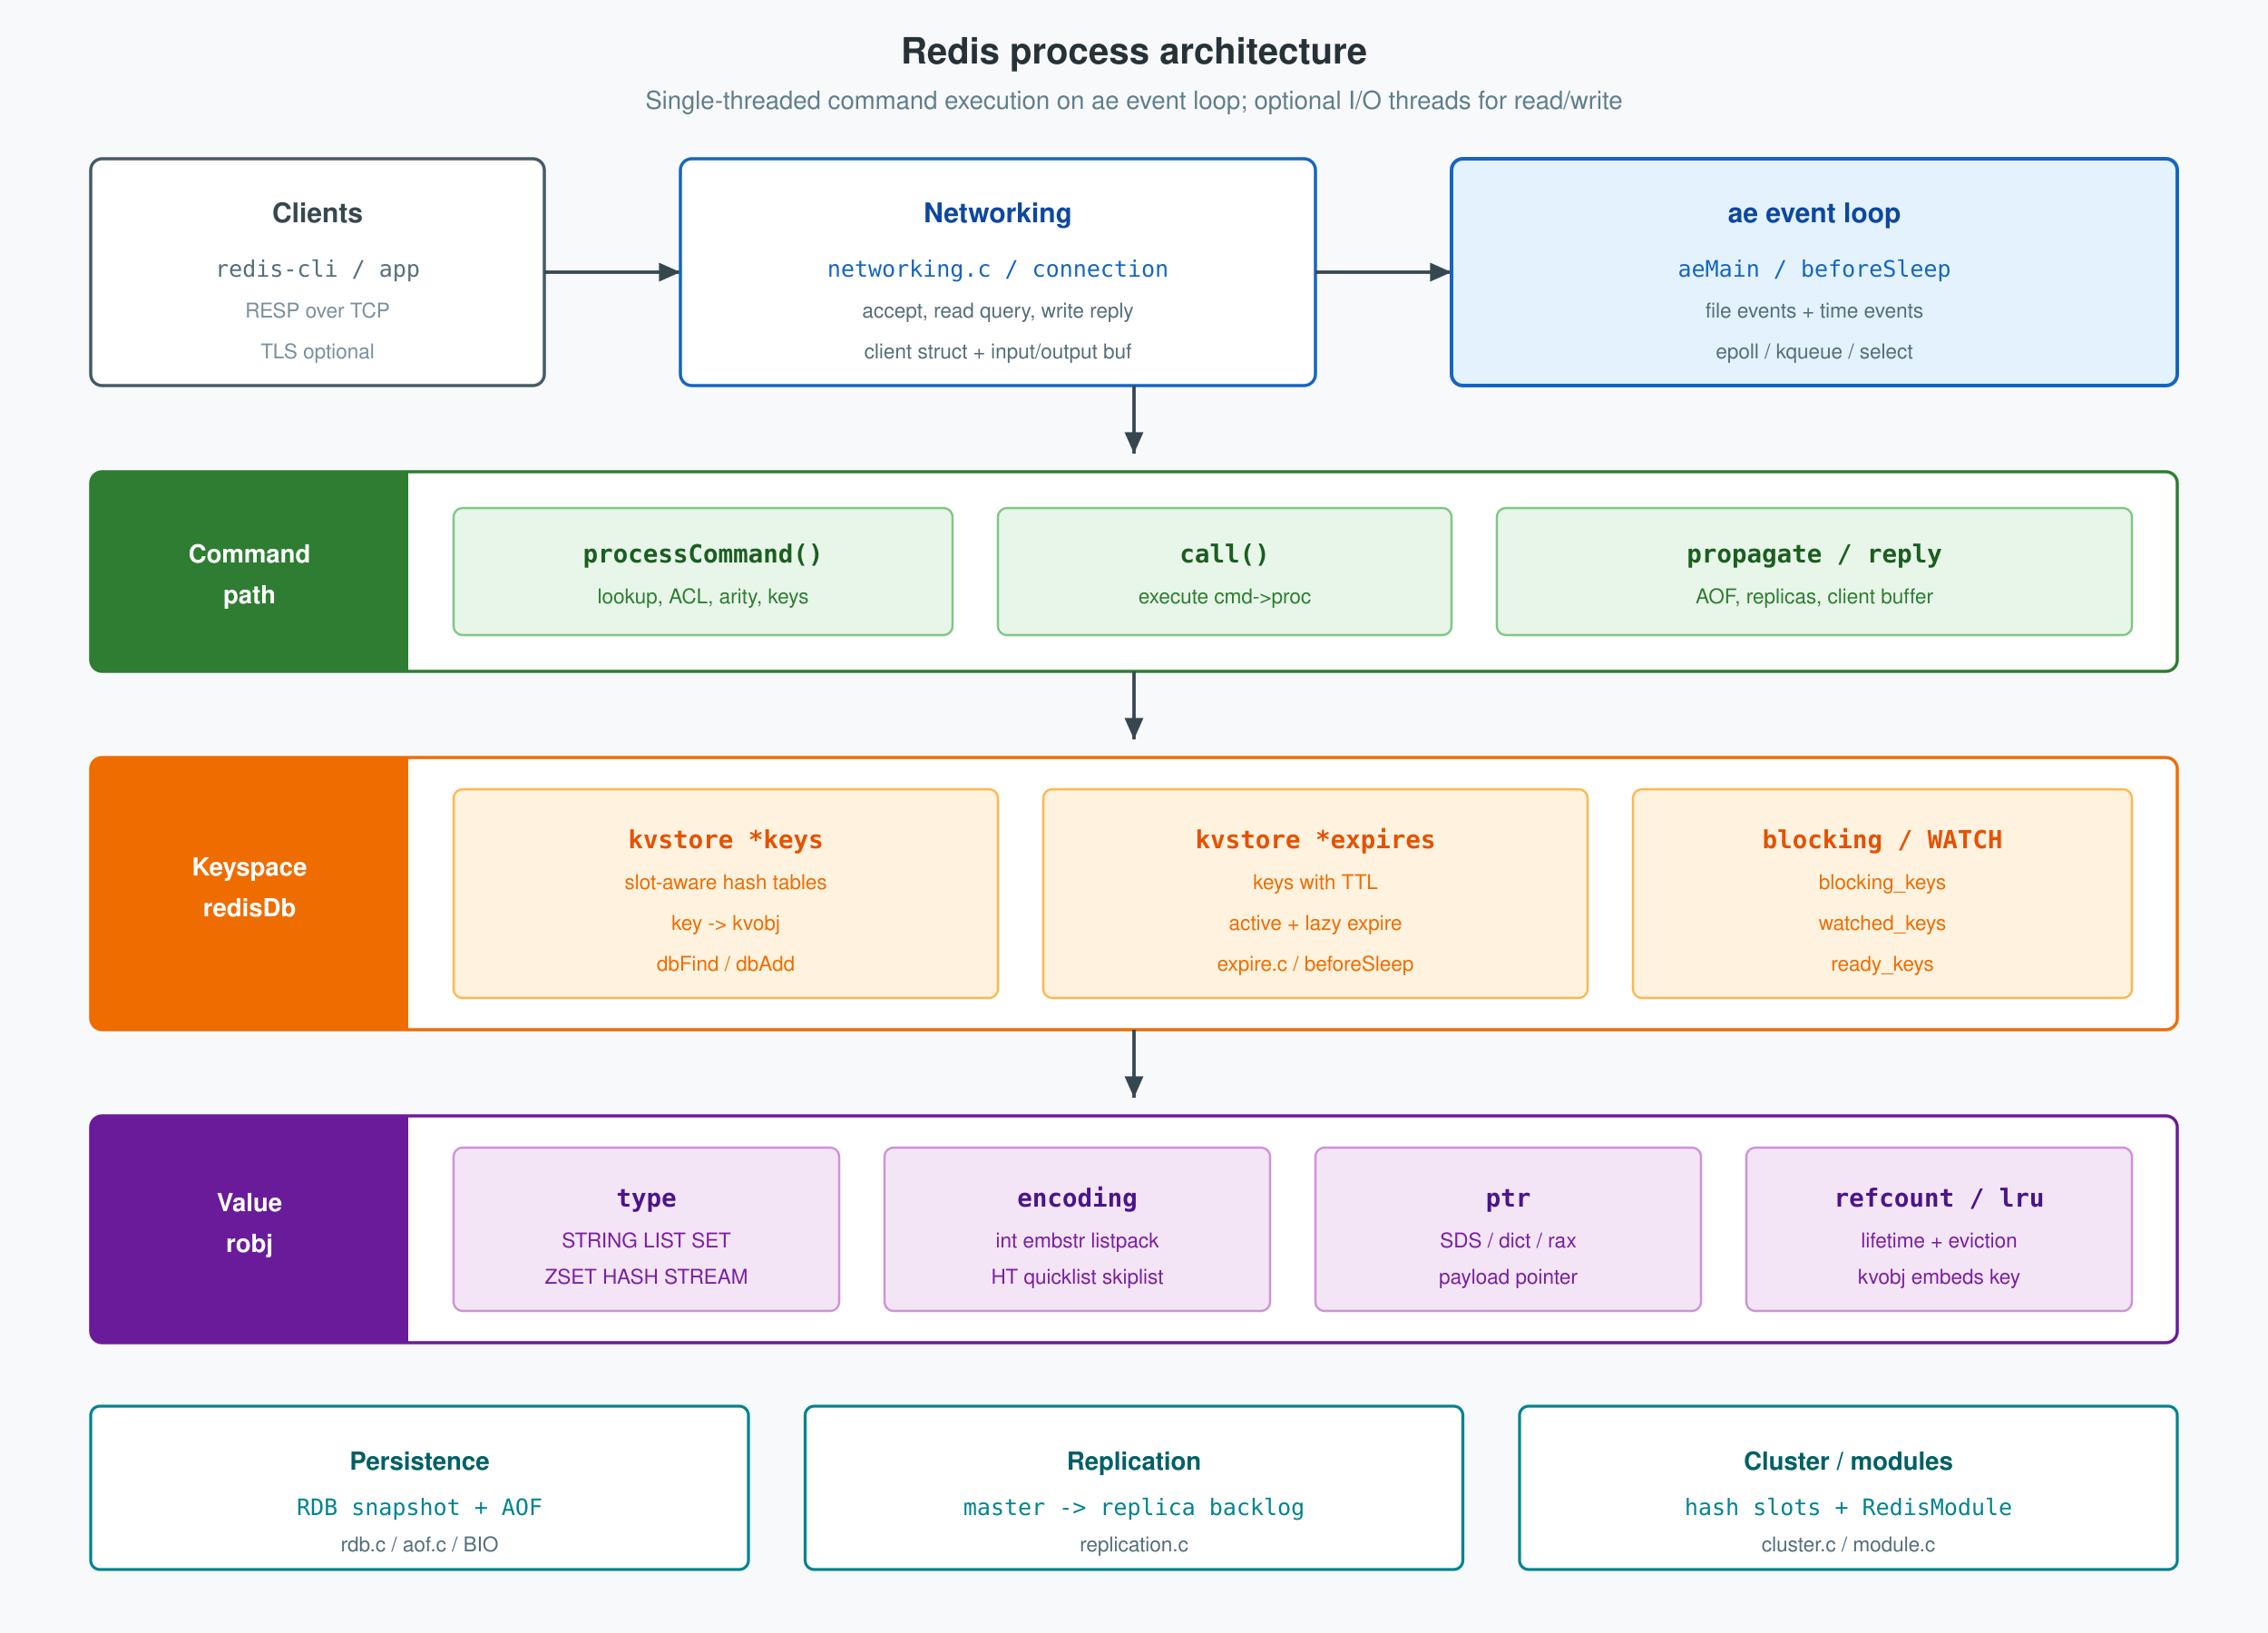
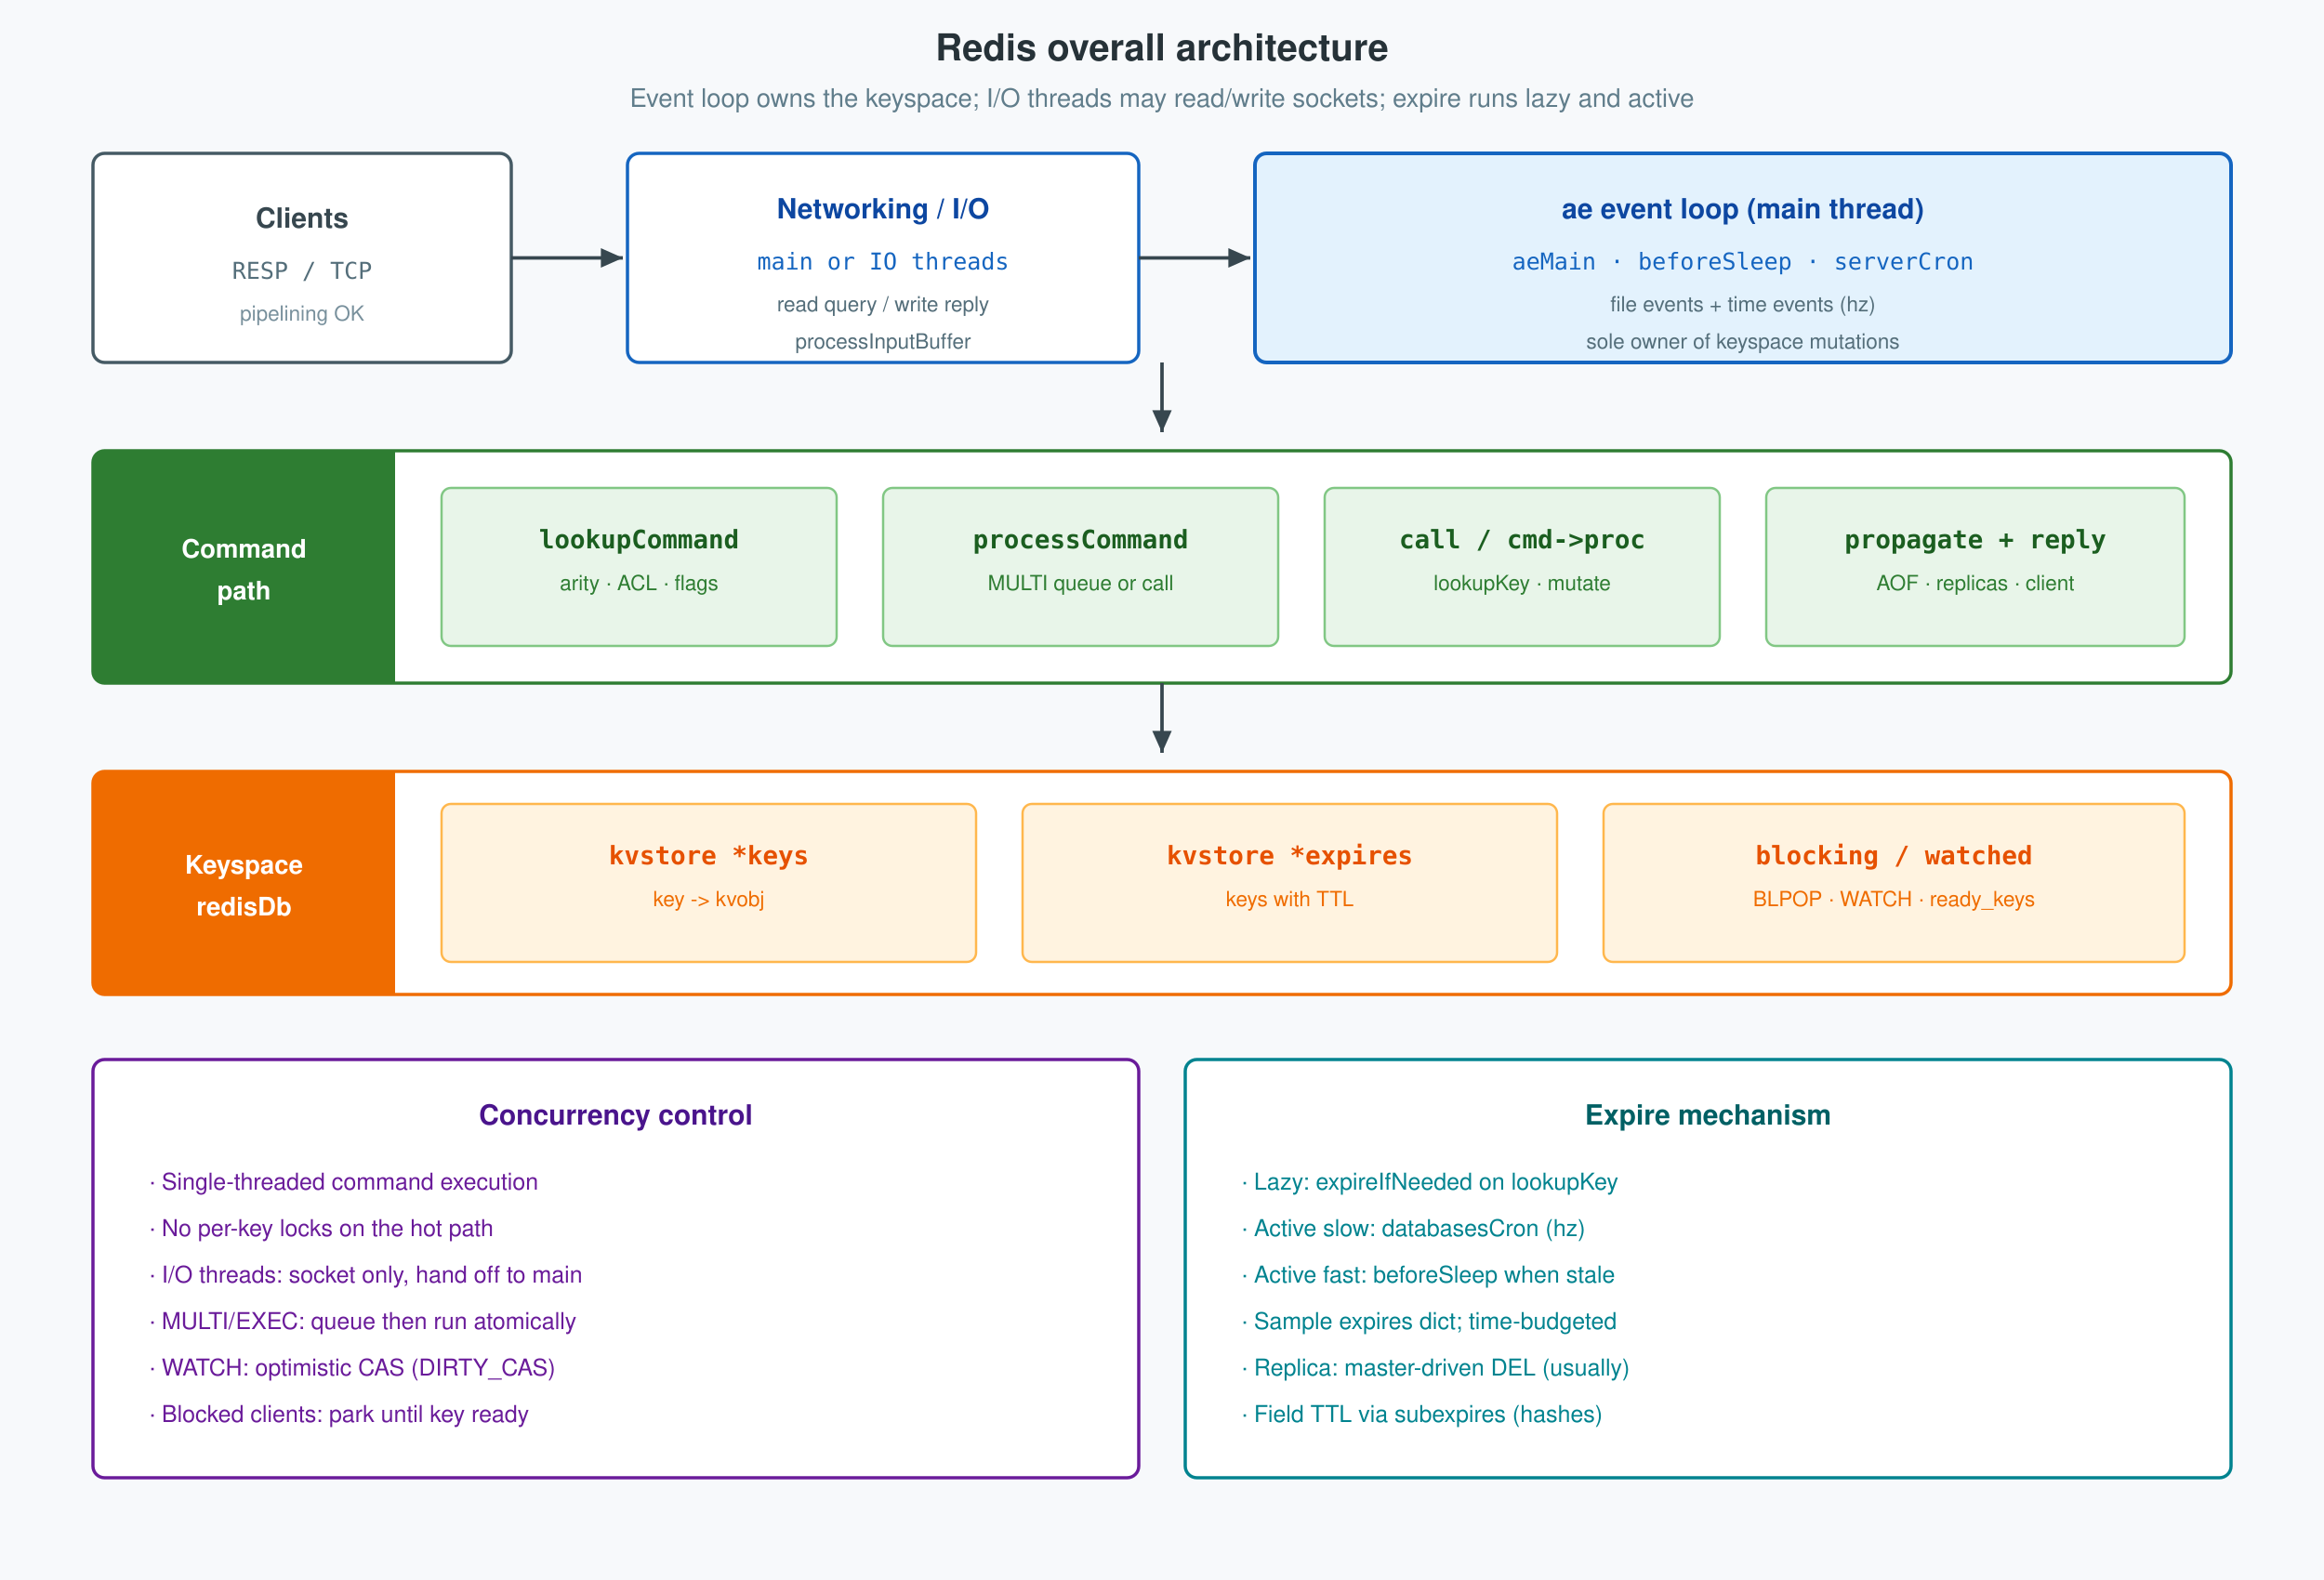
- <svg xmlns="http://www.w3.org/2000/svg" width="1000" height="720" viewBox="0 0 1000 720" role="img" aria-label="Redis server architecture">
+ <svg xmlns="http://www.w3.org/2000/svg" width="1000" height="680" viewBox="0 0 1000 680" role="img" aria-label="Redis overall architecture and command path">
  <defs>
    <marker id="arr" viewBox="0 0 10 10" refX="9" refY="5" markerWidth="7" markerHeight="7" orient="auto">
      <path d="M 0 1 L 9 5 L 0 9 z" fill="#37474f" />
    </marker>
  </defs>
-   <rect width="1000" height="720" fill="#f7f9fb" />
-   <text x="500" y="28" text-anchor="middle" font-family="Segoe UI, Helvetica, Arial, sans-serif" font-size="16" font-weight="700" fill="#263238">Redis process architecture</text>
-   <text x="500" y="48" text-anchor="middle" font-family="Segoe UI, Helvetica, Arial, sans-serif" font-size="11" fill="#607d8b">Single-threaded command execution on ae event loop; optional I/O threads for read/write</text>
-   <g transform="translate(40, 70)">
-     <rect width="200" height="100" fill="#ffffff" stroke="#455a64" stroke-width="1.4" rx="5" />
-     <text x="100" y="28" text-anchor="middle" font-family="Segoe UI, Helvetica, Arial, sans-serif" font-size="12" font-weight="700" fill="#37474f">Clients</text>
-     <text x="100" y="52" text-anchor="middle" font-family="Consolas, monospace" font-size="10" fill="#546e7a">redis-cli / app</text>
-     <text x="100" y="70" text-anchor="middle" font-family="Segoe UI, Helvetica, Arial, sans-serif" font-size="9" fill="#78909c">RESP over TCP</text>
-     <text x="100" y="88" text-anchor="middle" font-family="Segoe UI, Helvetica, Arial, sans-serif" font-size="9" fill="#78909c">TLS optional</text>
+   <rect width="1000" height="680" fill="#f7f9fb" />
+   <text x="500" y="26" text-anchor="middle" font-family="Segoe UI, Helvetica, Arial, sans-serif" font-size="16" font-weight="700" fill="#263238">Redis overall architecture</text>
+   <text x="500" y="46" text-anchor="middle" font-family="Segoe UI, Helvetica, Arial, sans-serif" font-size="11" fill="#607d8b">Event loop owns the keyspace; I/O threads may read/write sockets; expire runs lazy and active</text>
+   <g transform="translate(40, 66)">
+     <rect width="180" height="90" fill="#ffffff" stroke="#455a64" stroke-width="1.4" rx="5" />
+     <text x="90" y="32" text-anchor="middle" font-family="Segoe UI, Helvetica, Arial, sans-serif" font-size="12" font-weight="700" fill="#37474f">Clients</text>
+     <text x="90" y="54" text-anchor="middle" font-family="Consolas, monospace" font-size="10" fill="#546e7a">RESP / TCP</text>
+     <text x="90" y="72" text-anchor="middle" font-family="Segoe UI, Helvetica, Arial, sans-serif" font-size="9" fill="#78909c">pipelining OK</text>
  </g>
-   <line x1="240" y1="120" x2="300" y2="120" stroke="#37474f" stroke-width="1.5" marker-end="url(#arr)" />
-   <g transform="translate(300, 70)">
-     <rect width="280" height="100" fill="#ffffff" stroke="#1565c0" stroke-width="1.4" rx="5" />
-     <text x="140" y="28" text-anchor="middle" font-family="Segoe UI, Helvetica, Arial, sans-serif" font-size="12" font-weight="700" fill="#0d47a1">Networking</text>
-     <text x="140" y="52" text-anchor="middle" font-family="Consolas, monospace" font-size="10" fill="#1565c0">networking.c / connection</text>
-     <text x="140" y="70" text-anchor="middle" font-family="Segoe UI, Helvetica, Arial, sans-serif" font-size="9" fill="#546e7a">accept, read query, write reply</text>
-     <text x="140" y="88" text-anchor="middle" font-family="Segoe UI, Helvetica, Arial, sans-serif" font-size="9" fill="#546e7a">client struct + input/output buf</text>
+   <line x1="220" y1="111" x2="268" y2="111" stroke="#37474f" stroke-width="1.5" marker-end="url(#arr)" />
+   <g transform="translate(270, 66)">
+     <rect width="220" height="90" fill="#ffffff" stroke="#1565c0" stroke-width="1.4" rx="5" />
+     <text x="110" y="28" text-anchor="middle" font-family="Segoe UI, Helvetica, Arial, sans-serif" font-size="12" font-weight="700" fill="#0d47a1">Networking / I/O</text>
+     <text x="110" y="50" text-anchor="middle" font-family="Consolas, monospace" font-size="10" fill="#1565c0">main or IO threads</text>
+     <text x="110" y="68" text-anchor="middle" font-family="Segoe UI, Helvetica, Arial, sans-serif" font-size="9" fill="#546e7a">read query / write reply</text>
+     <text x="110" y="84" text-anchor="middle" font-family="Segoe UI, Helvetica, Arial, sans-serif" font-size="9" fill="#546e7a">processInputBuffer</text>
  </g>
-   <line x1="580" y1="120" x2="640" y2="120" stroke="#37474f" stroke-width="1.5" marker-end="url(#arr)" />
-   <g transform="translate(640, 70)">
-     <rect width="320" height="100" fill="#e3f2fd" stroke="#1565c0" stroke-width="1.6" rx="5" />
-     <text x="160" y="28" text-anchor="middle" font-family="Segoe UI, Helvetica, Arial, sans-serif" font-size="12" font-weight="700" fill="#0d47a1">ae event loop</text>
-     <text x="160" y="52" text-anchor="middle" font-family="Consolas, monospace" font-size="10" fill="#1565c0">aeMain / beforeSleep</text>
-     <text x="160" y="70" text-anchor="middle" font-family="Segoe UI, Helvetica, Arial, sans-serif" font-size="9" fill="#546e7a">file events + time events</text>
-     <text x="160" y="88" text-anchor="middle" font-family="Segoe UI, Helvetica, Arial, sans-serif" font-size="9" fill="#546e7a">epoll / kqueue / select</text>
+   <line x1="490" y1="111" x2="538" y2="111" stroke="#37474f" stroke-width="1.5" marker-end="url(#arr)" />
+   <g transform="translate(540, 66)">
+     <rect width="420" height="90" fill="#e3f2fd" stroke="#1565c0" stroke-width="1.6" rx="5" />
+     <text x="210" y="28" text-anchor="middle" font-family="Segoe UI, Helvetica, Arial, sans-serif" font-size="12" font-weight="700" fill="#0d47a1">ae event loop (main thread)</text>
+     <text x="210" y="50" text-anchor="middle" font-family="Consolas, monospace" font-size="10" fill="#1565c0">aeMain · beforeSleep · serverCron</text>
+     <text x="210" y="68" text-anchor="middle" font-family="Segoe UI, Helvetica, Arial, sans-serif" font-size="9" fill="#546e7a">file events + time events (hz)</text>
+     <text x="210" y="84" text-anchor="middle" font-family="Segoe UI, Helvetica, Arial, sans-serif" font-size="9" fill="#546e7a">sole owner of keyspace mutations</text>
  </g>
-   <line x1="500" y1="170" x2="500" y2="200" stroke="#37474f" stroke-width="1.5" marker-end="url(#arr)" />
-   <g transform="translate(40, 208)">
-     <rect width="920" height="88" fill="#ffffff" stroke="#2e7d32" stroke-width="1.4" rx="5" />
-     <rect width="140" height="88" fill="#2e7d32" rx="5" />
-     <rect x="120" width="20" height="88" fill="#2e7d32" />
-     <text x="70" y="40" text-anchor="middle" font-family="Segoe UI, Helvetica, Arial, sans-serif" font-size="11" font-weight="700" fill="#ffffff">Command</text>
-     <text x="70" y="58" text-anchor="middle" font-family="Segoe UI, Helvetica, Arial, sans-serif" font-size="11" font-weight="700" fill="#ffffff">path</text>
-     <rect x="160" y="16" width="220" height="56" fill="#e8f5e9" stroke="#81c784" rx="4" />
-     <text x="270" y="40" text-anchor="middle" font-family="Consolas, monospace" font-size="11" font-weight="700" fill="#1b5e20">processCommand()</text>
-     <text x="270" y="58" text-anchor="middle" font-family="Segoe UI, Helvetica, Arial, sans-serif" font-size="9" fill="#2e7d32">lookup, ACL, arity, keys</text>
-     <rect x="400" y="16" width="200" height="56" fill="#e8f5e9" stroke="#81c784" rx="4" />
-     <text x="500" y="40" text-anchor="middle" font-family="Consolas, monospace" font-size="11" font-weight="700" fill="#1b5e20">call()</text>
-     <text x="500" y="58" text-anchor="middle" font-family="Segoe UI, Helvetica, Arial, sans-serif" font-size="9" fill="#2e7d32">execute cmd-&gt;proc</text>
-     <rect x="620" y="16" width="280" height="56" fill="#e8f5e9" stroke="#81c784" rx="4" />
-     <text x="760" y="40" text-anchor="middle" font-family="Consolas, monospace" font-size="11" font-weight="700" fill="#1b5e20">propagate / reply</text>
-     <text x="760" y="58" text-anchor="middle" font-family="Segoe UI, Helvetica, Arial, sans-serif" font-size="9" fill="#2e7d32">AOF, replicas, client buffer</text>
+   <line x1="500" y1="156" x2="500" y2="186" stroke="#37474f" stroke-width="1.5" marker-end="url(#arr)" />
+   <g transform="translate(40, 194)">
+     <rect width="920" height="100" fill="#ffffff" stroke="#2e7d32" stroke-width="1.4" rx="5" />
+     <rect width="130" height="100" fill="#2e7d32" rx="5" />
+     <rect x="110" width="20" height="100" fill="#2e7d32" />
+     <text x="65" y="46" text-anchor="middle" font-family="Segoe UI, Helvetica, Arial, sans-serif" font-size="11" font-weight="700" fill="#ffffff">Command</text>
+     <text x="65" y="64" text-anchor="middle" font-family="Segoe UI, Helvetica, Arial, sans-serif" font-size="11" font-weight="700" fill="#ffffff">path</text>
+     <rect x="150" y="16" width="170" height="68" fill="#e8f5e9" stroke="#81c784" rx="4" />
+     <text x="235" y="42" text-anchor="middle" font-family="Consolas, monospace" font-size="11" font-weight="700" fill="#1b5e20">lookupCommand</text>
+     <text x="235" y="60" text-anchor="middle" font-family="Segoe UI, Helvetica, Arial, sans-serif" font-size="9" fill="#2e7d32">arity · ACL · flags</text>
+     <rect x="340" y="16" width="170" height="68" fill="#e8f5e9" stroke="#81c784" rx="4" />
+     <text x="425" y="42" text-anchor="middle" font-family="Consolas, monospace" font-size="11" font-weight="700" fill="#1b5e20">processCommand</text>
+     <text x="425" y="60" text-anchor="middle" font-family="Segoe UI, Helvetica, Arial, sans-serif" font-size="9" fill="#2e7d32">MULTI queue or call</text>
+     <rect x="530" y="16" width="170" height="68" fill="#e8f5e9" stroke="#81c784" rx="4" />
+     <text x="615" y="42" text-anchor="middle" font-family="Consolas, monospace" font-size="11" font-weight="700" fill="#1b5e20">call / cmd-&gt;proc</text>
+     <text x="615" y="60" text-anchor="middle" font-family="Segoe UI, Helvetica, Arial, sans-serif" font-size="9" fill="#2e7d32">lookupKey · mutate</text>
+     <rect x="720" y="16" width="180" height="68" fill="#e8f5e9" stroke="#81c784" rx="4" />
+     <text x="810" y="42" text-anchor="middle" font-family="Consolas, monospace" font-size="11" font-weight="700" fill="#1b5e20">propagate + reply</text>
+     <text x="810" y="60" text-anchor="middle" font-family="Segoe UI, Helvetica, Arial, sans-serif" font-size="9" fill="#2e7d32">AOF · replicas · client</text>
  </g>
-   <line x1="500" y1="296" x2="500" y2="326" stroke="#37474f" stroke-width="1.5" marker-end="url(#arr)" />
-   <g transform="translate(40, 334)">
-     <rect width="920" height="120" fill="#ffffff" stroke="#ef6c00" stroke-width="1.4" rx="5" />
-     <rect width="140" height="120" fill="#ef6c00" rx="5" />
-     <rect x="120" width="20" height="120" fill="#ef6c00" />
-     <text x="70" y="52" text-anchor="middle" font-family="Segoe UI, Helvetica, Arial, sans-serif" font-size="11" font-weight="700" fill="#ffffff">Keyspace</text>
-     <text x="70" y="70" text-anchor="middle" font-family="Segoe UI, Helvetica, Arial, sans-serif" font-size="11" font-weight="700" fill="#ffffff">redisDb</text>
-     <rect x="160" y="14" width="240" height="92" fill="#fff3e0" stroke="#ffb74d" rx="4" />
-     <text x="280" y="40" text-anchor="middle" font-family="Consolas, monospace" font-size="11" font-weight="700" fill="#e65100">kvstore *keys</text>
-     <text x="280" y="58" text-anchor="middle" font-family="Segoe UI, Helvetica, Arial, sans-serif" font-size="9" fill="#ef6c00">slot-aware hash tables</text>
-     <text x="280" y="76" text-anchor="middle" font-family="Segoe UI, Helvetica, Arial, sans-serif" font-size="9" fill="#ef6c00">key -&gt; kvobj</text>
-     <text x="280" y="94" text-anchor="middle" font-family="Segoe UI, Helvetica, Arial, sans-serif" font-size="9" fill="#ef6c00">dbFind / dbAdd</text>
-     <rect x="420" y="14" width="240" height="92" fill="#fff3e0" stroke="#ffb74d" rx="4" />
-     <text x="540" y="40" text-anchor="middle" font-family="Consolas, monospace" font-size="11" font-weight="700" fill="#e65100">kvstore *expires</text>
-     <text x="540" y="58" text-anchor="middle" font-family="Segoe UI, Helvetica, Arial, sans-serif" font-size="9" fill="#ef6c00">keys with TTL</text>
-     <text x="540" y="76" text-anchor="middle" font-family="Segoe UI, Helvetica, Arial, sans-serif" font-size="9" fill="#ef6c00">active + lazy expire</text>
-     <text x="540" y="94" text-anchor="middle" font-family="Segoe UI, Helvetica, Arial, sans-serif" font-size="9" fill="#ef6c00">expire.c / beforeSleep</text>
-     <rect x="680" y="14" width="220" height="92" fill="#fff3e0" stroke="#ffb74d" rx="4" />
-     <text x="790" y="40" text-anchor="middle" font-family="Consolas, monospace" font-size="11" font-weight="700" fill="#e65100">blocking / WATCH</text>
-     <text x="790" y="58" text-anchor="middle" font-family="Segoe UI, Helvetica, Arial, sans-serif" font-size="9" fill="#ef6c00">blocking_keys</text>
-     <text x="790" y="76" text-anchor="middle" font-family="Segoe UI, Helvetica, Arial, sans-serif" font-size="9" fill="#ef6c00">watched_keys</text>
-     <text x="790" y="94" text-anchor="middle" font-family="Segoe UI, Helvetica, Arial, sans-serif" font-size="9" fill="#ef6c00">ready_keys</text>
+   <line x1="500" y1="294" x2="500" y2="324" stroke="#37474f" stroke-width="1.5" marker-end="url(#arr)" />
+   <g transform="translate(40, 332)">
+     <rect width="920" height="96" fill="#ffffff" stroke="#ef6c00" stroke-width="1.4" rx="5" />
+     <rect width="130" height="96" fill="#ef6c00" rx="5" />
+     <rect x="110" width="20" height="96" fill="#ef6c00" />
+     <text x="65" y="44" text-anchor="middle" font-family="Segoe UI, Helvetica, Arial, sans-serif" font-size="11" font-weight="700" fill="#ffffff">Keyspace</text>
+     <text x="65" y="62" text-anchor="middle" font-family="Segoe UI, Helvetica, Arial, sans-serif" font-size="11" font-weight="700" fill="#ffffff">redisDb</text>
+     <rect x="150" y="14" width="230" height="68" fill="#fff3e0" stroke="#ffb74d" rx="4" />
+     <text x="265" y="40" text-anchor="middle" font-family="Consolas, monospace" font-size="11" font-weight="700" fill="#e65100">kvstore *keys</text>
+     <text x="265" y="58" text-anchor="middle" font-family="Segoe UI, Helvetica, Arial, sans-serif" font-size="9" fill="#ef6c00">key -&gt; kvobj</text>
+     <rect x="400" y="14" width="230" height="68" fill="#fff3e0" stroke="#ffb74d" rx="4" />
+     <text x="515" y="40" text-anchor="middle" font-family="Consolas, monospace" font-size="11" font-weight="700" fill="#e65100">kvstore *expires</text>
+     <text x="515" y="58" text-anchor="middle" font-family="Segoe UI, Helvetica, Arial, sans-serif" font-size="9" fill="#ef6c00">keys with TTL</text>
+     <rect x="650" y="14" width="250" height="68" fill="#fff3e0" stroke="#ffb74d" rx="4" />
+     <text x="775" y="40" text-anchor="middle" font-family="Consolas, monospace" font-size="11" font-weight="700" fill="#e65100">blocking / watched</text>
+     <text x="775" y="58" text-anchor="middle" font-family="Segoe UI, Helvetica, Arial, sans-serif" font-size="9" fill="#ef6c00">BLPOP · WATCH · ready_keys</text>
  </g>
-   <line x1="500" y1="454" x2="500" y2="484" stroke="#37474f" stroke-width="1.5" marker-end="url(#arr)" />
-   <g transform="translate(40, 492)">
-     <rect width="920" height="100" fill="#ffffff" stroke="#6a1b9a" stroke-width="1.4" rx="5" />
-     <rect width="140" height="100" fill="#6a1b9a" rx="5" />
-     <rect x="120" width="20" height="100" fill="#6a1b9a" />
-     <text x="70" y="42" text-anchor="middle" font-family="Segoe UI, Helvetica, Arial, sans-serif" font-size="11" font-weight="700" fill="#ffffff">Value</text>
-     <text x="70" y="60" text-anchor="middle" font-family="Segoe UI, Helvetica, Arial, sans-serif" font-size="11" font-weight="700" fill="#ffffff">robj</text>
-     <rect x="160" y="14" width="170" height="72" fill="#f3e5f5" stroke="#ce93d8" rx="4" />
-     <text x="245" y="40" text-anchor="middle" font-family="Consolas, monospace" font-size="11" font-weight="700" fill="#4a148c">type</text>
-     <text x="245" y="58" text-anchor="middle" font-family="Segoe UI, Helvetica, Arial, sans-serif" font-size="9" fill="#7b1fa2">STRING LIST SET</text>
-     <text x="245" y="74" text-anchor="middle" font-family="Segoe UI, Helvetica, Arial, sans-serif" font-size="9" fill="#7b1fa2">ZSET HASH STREAM</text>
-     <rect x="350" y="14" width="170" height="72" fill="#f3e5f5" stroke="#ce93d8" rx="4" />
-     <text x="435" y="40" text-anchor="middle" font-family="Consolas, monospace" font-size="11" font-weight="700" fill="#4a148c">encoding</text>
-     <text x="435" y="58" text-anchor="middle" font-family="Segoe UI, Helvetica, Arial, sans-serif" font-size="9" fill="#7b1fa2">int embstr listpack</text>
-     <text x="435" y="74" text-anchor="middle" font-family="Segoe UI, Helvetica, Arial, sans-serif" font-size="9" fill="#7b1fa2">HT quicklist skiplist</text>
-     <rect x="540" y="14" width="170" height="72" fill="#f3e5f5" stroke="#ce93d8" rx="4" />
-     <text x="625" y="40" text-anchor="middle" font-family="Consolas, monospace" font-size="11" font-weight="700" fill="#4a148c">ptr</text>
-     <text x="625" y="58" text-anchor="middle" font-family="Segoe UI, Helvetica, Arial, sans-serif" font-size="9" fill="#7b1fa2">SDS / dict / rax</text>
-     <text x="625" y="74" text-anchor="middle" font-family="Segoe UI, Helvetica, Arial, sans-serif" font-size="9" fill="#7b1fa2">payload pointer</text>
-     <rect x="730" y="14" width="170" height="72" fill="#f3e5f5" stroke="#ce93d8" rx="4" />
-     <text x="815" y="40" text-anchor="middle" font-family="Consolas, monospace" font-size="11" font-weight="700" fill="#4a148c">refcount / lru</text>
-     <text x="815" y="58" text-anchor="middle" font-family="Segoe UI, Helvetica, Arial, sans-serif" font-size="9" fill="#7b1fa2">lifetime + eviction</text>
-     <text x="815" y="74" text-anchor="middle" font-family="Segoe UI, Helvetica, Arial, sans-serif" font-size="9" fill="#7b1fa2">kvobj embeds key</text>
-   </g>
-   <g transform="translate(40, 620)">
-     <rect width="290" height="72" fill="#ffffff" stroke="#00838f" stroke-width="1.3" rx="4" />
-     <text x="145" y="28" text-anchor="middle" font-family="Segoe UI, Helvetica, Arial, sans-serif" font-size="11" font-weight="700" fill="#006064">Persistence</text>
-     <text x="145" y="48" text-anchor="middle" font-family="Consolas, monospace" font-size="10" fill="#00838f">RDB snapshot + AOF</text>
-     <text x="145" y="64" text-anchor="middle" font-family="Segoe UI, Helvetica, Arial, sans-serif" font-size="9" fill="#546e7a">rdb.c / aof.c / BIO</text>
-     <rect x="315" width="290" height="72" fill="#ffffff" stroke="#00838f" stroke-width="1.3" rx="4" />
-     <text x="460" y="28" text-anchor="middle" font-family="Segoe UI, Helvetica, Arial, sans-serif" font-size="11" font-weight="700" fill="#006064">Replication</text>
-     <text x="460" y="48" text-anchor="middle" font-family="Consolas, monospace" font-size="10" fill="#00838f">master -&gt; replica backlog</text>
-     <text x="460" y="64" text-anchor="middle" font-family="Segoe UI, Helvetica, Arial, sans-serif" font-size="9" fill="#546e7a">replication.c</text>
-     <rect x="630" width="290" height="72" fill="#ffffff" stroke="#00838f" stroke-width="1.3" rx="4" />
-     <text x="775" y="28" text-anchor="middle" font-family="Segoe UI, Helvetica, Arial, sans-serif" font-size="11" font-weight="700" fill="#006064">Cluster / modules</text>
-     <text x="775" y="48" text-anchor="middle" font-family="Consolas, monospace" font-size="10" fill="#00838f">hash slots + RedisModule</text>
-     <text x="775" y="64" text-anchor="middle" font-family="Segoe UI, Helvetica, Arial, sans-serif" font-size="9" fill="#546e7a">cluster.c / module.c</text>
+   <g transform="translate(40, 456)">
+     <rect width="450" height="180" fill="#ffffff" stroke="#6a1b9a" stroke-width="1.4" rx="5" />
+     <text x="225" y="28" text-anchor="middle" font-family="Segoe UI, Helvetica, Arial, sans-serif" font-size="12" font-weight="700" fill="#4a148c">Concurrency control</text>
+     <text x="24" y="56" font-family="Segoe UI, Helvetica, Arial, sans-serif" font-size="10" fill="#6a1b9a">· Single-threaded command execution</text>
+     <text x="24" y="76" font-family="Segoe UI, Helvetica, Arial, sans-serif" font-size="10" fill="#6a1b9a">· No per-key locks on the hot path</text>
+     <text x="24" y="96" font-family="Segoe UI, Helvetica, Arial, sans-serif" font-size="10" fill="#6a1b9a">· I/O threads: socket only, hand off to main</text>
+     <text x="24" y="116" font-family="Segoe UI, Helvetica, Arial, sans-serif" font-size="10" fill="#6a1b9a">· MULTI/EXEC: queue then run atomically</text>
+     <text x="24" y="136" font-family="Segoe UI, Helvetica, Arial, sans-serif" font-size="10" fill="#6a1b9a">· WATCH: optimistic CAS (DIRTY_CAS)</text>
+     <text x="24" y="156" font-family="Segoe UI, Helvetica, Arial, sans-serif" font-size="10" fill="#6a1b9a">· Blocked clients: park until key ready</text>
+     <rect x="470" width="450" height="180" fill="#ffffff" stroke="#00838f" stroke-width="1.4" rx="5" />
+     <text x="695" y="28" text-anchor="middle" font-family="Segoe UI, Helvetica, Arial, sans-serif" font-size="12" font-weight="700" fill="#006064">Expire mechanism</text>
+     <text x="494" y="56" font-family="Segoe UI, Helvetica, Arial, sans-serif" font-size="10" fill="#00838f">· Lazy: expireIfNeeded on lookupKey</text>
+     <text x="494" y="76" font-family="Segoe UI, Helvetica, Arial, sans-serif" font-size="10" fill="#00838f">· Active slow: databasesCron (hz)</text>
+     <text x="494" y="96" font-family="Segoe UI, Helvetica, Arial, sans-serif" font-size="10" fill="#00838f">· Active fast: beforeSleep when stale</text>
+     <text x="494" y="116" font-family="Segoe UI, Helvetica, Arial, sans-serif" font-size="10" fill="#00838f">· Sample expires dict; time-budgeted</text>
+     <text x="494" y="136" font-family="Segoe UI, Helvetica, Arial, sans-serif" font-size="10" fill="#00838f">· Replica: master-driven DEL (usually)</text>
+     <text x="494" y="156" font-family="Segoe UI, Helvetica, Arial, sans-serif" font-size="10" fill="#00838f">· Field TTL via subexpires (hashes)</text>
  </g>
</svg>
